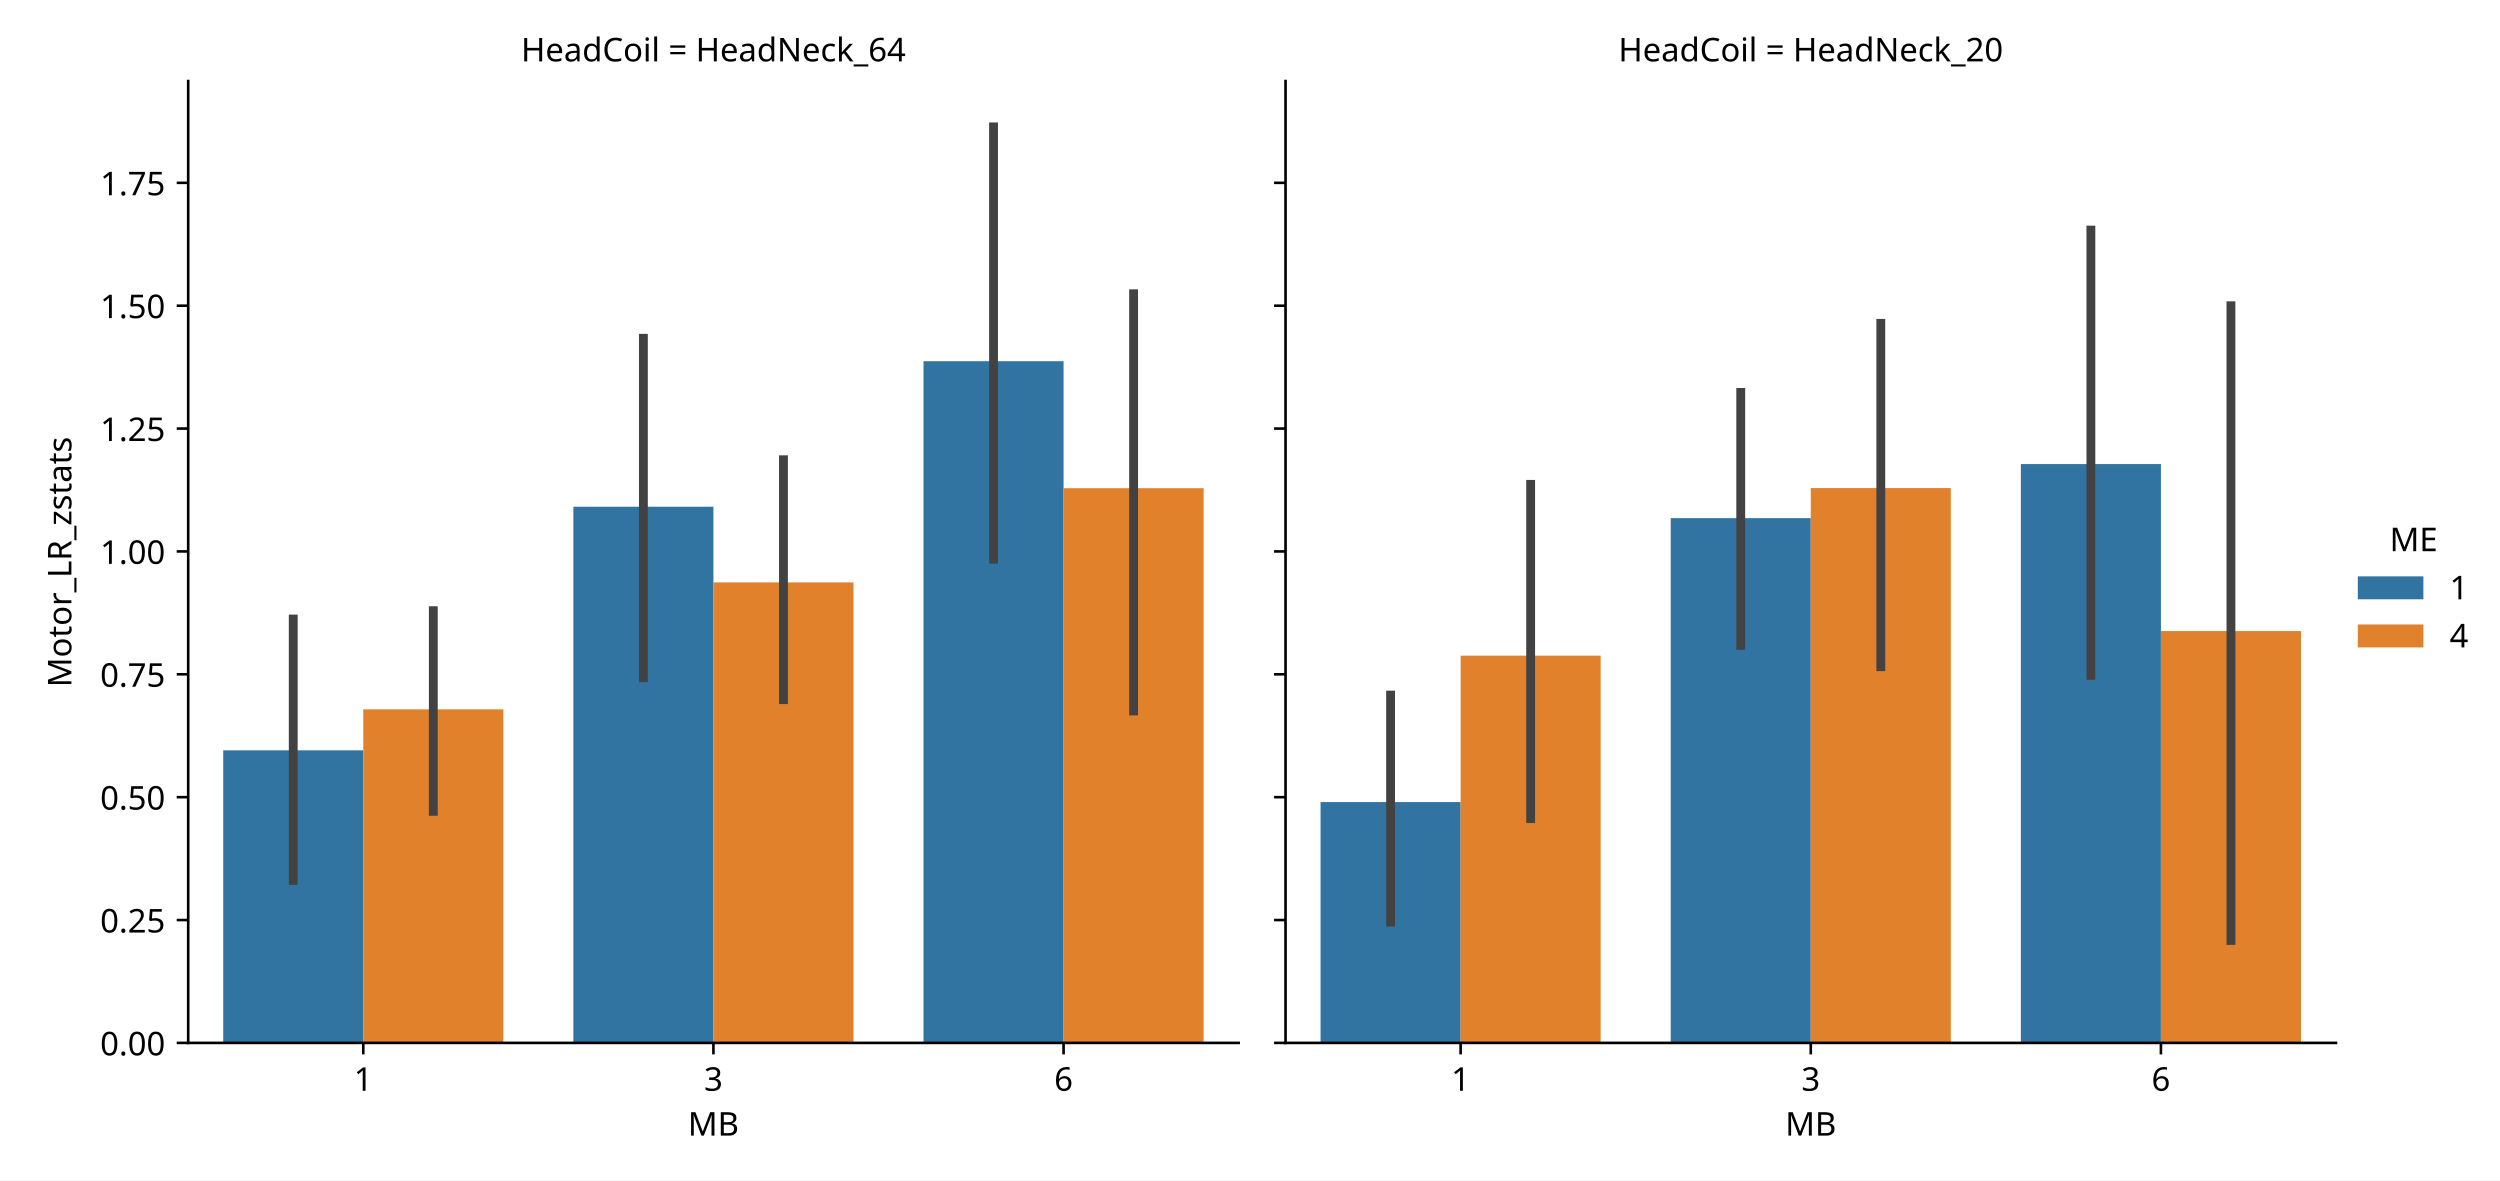
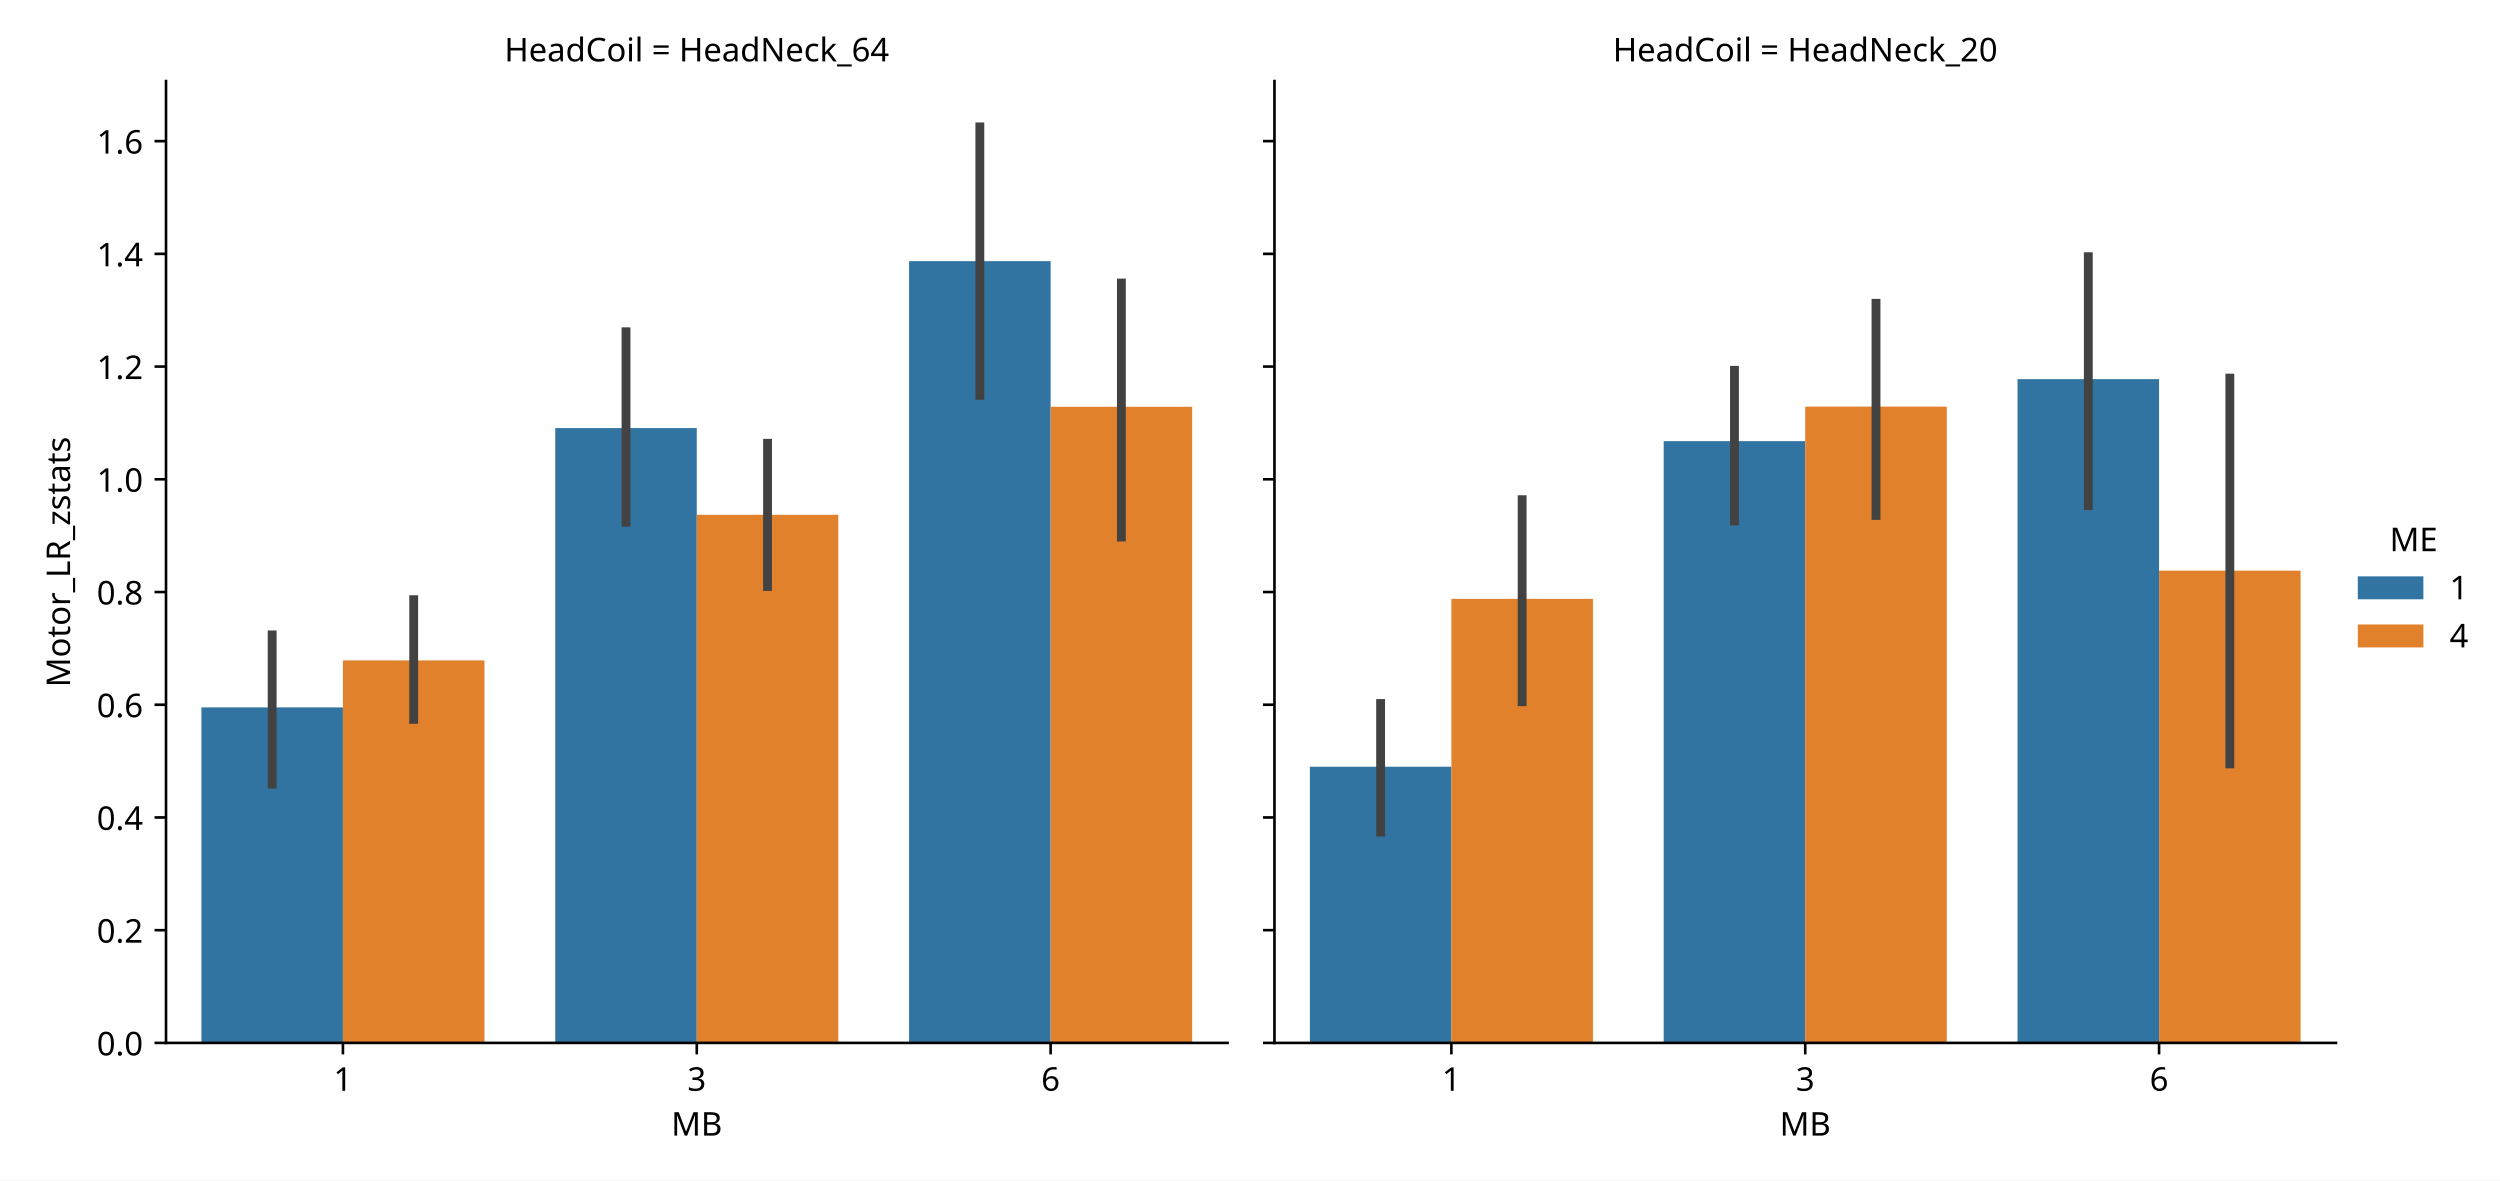
<svg xmlns="http://www.w3.org/2000/svg" xmlns:xlink="http://www.w3.org/1999/xlink" width="762.39pt" height="360pt" viewBox="0 0 762.39 360" version="1.1">
  <defs>
    <style type="text/css">*{stroke-linejoin: round; stroke-linecap: butt}</style>
  </defs>
  <g id="figure_1">
    <g id="patch_1">
      <path d="M 0 360  L 762.39 360  L 762.39 0  L 0 0  z " style="fill: #ffffff" />
    </g>
    <g id="axes_1">
      <g id="patch_2">
-         <path d="M 57.391 318.04  L 377.734 318.04  L 377.734 24.72  L 57.391 24.72  z " style="fill: #ffffff" />
+         <path d="M 50.625 318.04  L 374.347 318.04  L 374.347 24.72  L 50.625 24.72  z " style="fill: #ffffff" />
      </g>
      <g id="patch_3">
-         <path d="M 68.069 318.04  L 110.781 318.04  L 110.781 228.816  L 68.069 228.816  z " clip-path="url(#p5c3a846a8d)" style="fill: #3274a1" />
+         <path d="M 61.416 318.04  L 104.578 318.04  L 104.578 215.721  L 61.416 215.721  z " clip-path="url(#p61a480938d)" style="fill: #3274a1" />
      </g>
      <g id="patch_4">
-         <path d="M 174.85 318.04  L 217.562 318.04  L 217.562 154.539  L 174.85 154.539  z " clip-path="url(#p5c3a846a8d)" style="fill: #3274a1" />
+         <path d="M 169.323 318.04  L 212.486 318.04  L 212.486 130.544  L 169.323 130.544  z " clip-path="url(#p61a480938d)" style="fill: #3274a1" />
      </g>
      <g id="patch_5">
-         <path d="M 281.631 318.04  L 324.343 318.04  L 324.343 110.14  L 281.631 110.14  z " clip-path="url(#p5c3a846a8d)" style="fill: #3274a1" />
+         <path d="M 277.23 318.04  L 320.393 318.04  L 320.393 79.629  L 277.23 79.629  z " clip-path="url(#p61a480938d)" style="fill: #3274a1" />
      </g>
      <g id="patch_6">
-         <path d="M 110.781 318.04  L 153.494 318.04  L 153.494 216.323  L 110.781 216.323  z " clip-path="url(#p5c3a846a8d)" style="fill: #e1812c" />
+         <path d="M 104.578 318.04  L 147.741 318.04  L 147.741 201.395  L 104.578 201.395  z " clip-path="url(#p61a480938d)" style="fill: #e1812c" />
      </g>
      <g id="patch_7">
-         <path d="M 217.562 318.04  L 260.275 318.04  L 260.275 177.607  L 217.562 177.607  z " clip-path="url(#p5c3a846a8d)" style="fill: #e1812c" />
+         <path d="M 212.486 318.04  L 255.649 318.04  L 255.649 156.998  L 212.486 156.998  z " clip-path="url(#p61a480938d)" style="fill: #e1812c" />
      </g>
      <g id="patch_8">
-         <path d="M 324.343 318.04  L 367.056 318.04  L 367.056 148.881  L 324.343 148.881  z " clip-path="url(#p5c3a846a8d)" style="fill: #e1812c" />
+         <path d="M 320.393 318.04  L 363.556 318.04  L 363.556 124.055  L 320.393 124.055  z " clip-path="url(#p61a480938d)" style="fill: #e1812c" />
      </g>
      <g id="matplotlib.axis_1">
        <g id="xtick_1">
          <g id="line2d_1">
            <defs>
-               <path id="mdcf84330e6" d="M 0 0  L 0 3.5  " style="stroke: #000000; stroke-width: 0.8" />
+               <path id="mf5bd252742" d="M 0 0  L 0 3.5  " style="stroke: #000000; stroke-width: 0.8" />
            </defs>
            <g>
-               <use xlink:href="#mdcf84330e6" x="110.781" y="318.04" style="stroke: #000000; stroke-width: 0.8" />
+               <use xlink:href="#mf5bd252742" x="104.578" y="318.04" style="stroke: #000000; stroke-width: 0.8" />
            </g>
          </g>
          <g id="text_1">
-             <text style="font: 10px 'sans-serif'; text-anchor: middle" x="110.781" y="332.638" transform="rotate(-0, 110.7815, 332.6384)">1</text>
+             <text style="font: 10px 'sans-serif'; text-anchor: middle" x="104.578" y="332.638" transform="rotate(-0, 104.5784, 332.6384)">1</text>
          </g>
        </g>
        <g id="xtick_2">
          <g id="line2d_2">
            <g>
-               <use xlink:href="#mdcf84330e6" x="217.562" y="318.04" style="stroke: #000000; stroke-width: 0.8" />
+               <use xlink:href="#mf5bd252742" x="212.486" y="318.04" style="stroke: #000000; stroke-width: 0.8" />
            </g>
          </g>
          <g id="text_2">
-             <text style="font: 10px 'sans-serif'; text-anchor: middle" x="217.562" y="332.638" transform="rotate(-0, 217.5624, 332.6384)">3</text>
+             <text style="font: 10px 'sans-serif'; text-anchor: middle" x="212.486" y="332.638" transform="rotate(-0, 212.4857, 332.6384)">3</text>
          </g>
        </g>
        <g id="xtick_3">
          <g id="line2d_3">
            <g>
-               <use xlink:href="#mdcf84330e6" x="324.343" y="318.04" style="stroke: #000000; stroke-width: 0.8" />
+               <use xlink:href="#mf5bd252742" x="320.393" y="318.04" style="stroke: #000000; stroke-width: 0.8" />
            </g>
          </g>
          <g id="text_3">
-             <text style="font: 10px 'sans-serif'; text-anchor: middle" x="324.343" y="332.638" transform="rotate(-0, 324.3433, 332.6384)">6</text>
+             <text style="font: 10px 'sans-serif'; text-anchor: middle" x="320.393" y="332.638" transform="rotate(-0, 320.3929, 332.6384)">6</text>
          </g>
        </g>
        <g id="text_4">
-           <text style="font: 10px 'sans-serif'; text-anchor: middle" x="217.562" y="346.317" transform="rotate(-0, 217.5624, 346.3166)">MB</text>
+           <text style="font: 10px 'sans-serif'; text-anchor: middle" x="212.486" y="346.317" transform="rotate(-0, 212.4857, 346.3166)">MB</text>
        </g>
      </g>
      <g id="matplotlib.axis_2">
        <g id="ytick_1">
          <g id="line2d_4">
            <defs>
-               <path id="mb2f71334ff" d="M 0 0  L -3.5 0  " style="stroke: #000000; stroke-width: 0.8" />
+               <path id="m4609aa6e99" d="M 0 0  L -3.5 0  " style="stroke: #000000; stroke-width: 0.8" />
            </defs>
            <g>
-               <use xlink:href="#mb2f71334ff" x="57.391" y="318.04" style="stroke: #000000; stroke-width: 0.8" />
+               <use xlink:href="#m4609aa6e99" x="50.625" y="318.04" style="stroke: #000000; stroke-width: 0.8" />
            </g>
          </g>
          <g id="text_5">
-             <text style="font: 10px 'sans-serif'; text-anchor: end" x="50.391" y="321.839" transform="rotate(-0, 50.39102, 321.8392)">0.00</text>
+             <text style="font: 10px 'sans-serif'; text-anchor: end" x="43.625" y="321.839" transform="rotate(-0, 43.62481, 321.8392)">0.0</text>
          </g>
        </g>
        <g id="ytick_2">
          <g id="line2d_5">
            <g>
-               <use xlink:href="#mb2f71334ff" x="57.391" y="280.57" style="stroke: #000000; stroke-width: 0.8" />
+               <use xlink:href="#m4609aa6e99" x="50.625" y="283.665" style="stroke: #000000; stroke-width: 0.8" />
            </g>
          </g>
          <g id="text_6">
-             <text style="font: 10px 'sans-serif'; text-anchor: end" x="50.391" y="284.37" transform="rotate(-0, 50.39102, 284.3695)">0.25</text>
+             <text style="font: 10px 'sans-serif'; text-anchor: end" x="43.625" y="287.464" transform="rotate(-0, 43.62481, 287.4643)">0.2</text>
          </g>
        </g>
        <g id="ytick_3">
          <g id="line2d_6">
            <g>
-               <use xlink:href="#mb2f71334ff" x="57.391" y="243.101" style="stroke: #000000; stroke-width: 0.8" />
+               <use xlink:href="#m4609aa6e99" x="50.625" y="249.29" style="stroke: #000000; stroke-width: 0.8" />
            </g>
          </g>
          <g id="text_7">
-             <text style="font: 10px 'sans-serif'; text-anchor: end" x="50.391" y="246.9" transform="rotate(-0, 50.39102, 246.8999)">0.50</text>
+             <text style="font: 10px 'sans-serif'; text-anchor: end" x="43.625" y="253.089" transform="rotate(-0, 43.62481, 253.0893)">0.4</text>
          </g>
        </g>
        <g id="ytick_4">
          <g id="line2d_7">
            <g>
-               <use xlink:href="#mb2f71334ff" x="57.391" y="205.631" style="stroke: #000000; stroke-width: 0.8" />
+               <use xlink:href="#m4609aa6e99" x="50.625" y="214.915" style="stroke: #000000; stroke-width: 0.8" />
            </g>
          </g>
          <g id="text_8">
-             <text style="font: 10px 'sans-serif'; text-anchor: end" x="50.391" y="209.43" transform="rotate(-0, 50.39102, 209.4302)">0.75</text>
+             <text style="font: 10px 'sans-serif'; text-anchor: end" x="43.625" y="218.714" transform="rotate(-0, 43.62481, 218.7144)">0.6</text>
          </g>
        </g>
        <g id="ytick_5">
          <g id="line2d_8">
            <g>
-               <use xlink:href="#mb2f71334ff" x="57.391" y="168.161" style="stroke: #000000; stroke-width: 0.8" />
+               <use xlink:href="#m4609aa6e99" x="50.625" y="180.54" style="stroke: #000000; stroke-width: 0.8" />
            </g>
          </g>
          <g id="text_9">
-             <text style="font: 10px 'sans-serif'; text-anchor: end" x="50.391" y="171.961" transform="rotate(-0, 50.39102, 171.9605)">1.00</text>
+             <text style="font: 10px 'sans-serif'; text-anchor: end" x="43.625" y="184.339" transform="rotate(-0, 43.62481, 184.3394)">0.8</text>
          </g>
        </g>
        <g id="ytick_6">
          <g id="line2d_9">
            <g>
-               <use xlink:href="#mb2f71334ff" x="57.391" y="130.692" style="stroke: #000000; stroke-width: 0.8" />
+               <use xlink:href="#m4609aa6e99" x="50.625" y="146.165" style="stroke: #000000; stroke-width: 0.8" />
            </g>
          </g>
          <g id="text_10">
-             <text style="font: 10px 'sans-serif'; text-anchor: end" x="50.391" y="134.491" transform="rotate(-0, 50.39102, 134.4908)">1.25</text>
+             <text style="font: 10px 'sans-serif'; text-anchor: end" x="43.625" y="149.964" transform="rotate(-0, 43.62481, 149.9644)">1.0</text>
          </g>
        </g>
        <g id="ytick_7">
          <g id="line2d_10">
            <g>
-               <use xlink:href="#mb2f71334ff" x="57.391" y="93.222" style="stroke: #000000; stroke-width: 0.8" />
+               <use xlink:href="#m4609aa6e99" x="50.625" y="111.79" style="stroke: #000000; stroke-width: 0.8" />
            </g>
          </g>
          <g id="text_11">
-             <text style="font: 10px 'sans-serif'; text-anchor: end" x="50.391" y="97.021" transform="rotate(-0, 50.39102, 97.02117)">1.50</text>
+             <text style="font: 10px 'sans-serif'; text-anchor: end" x="43.625" y="115.589" transform="rotate(-0, 43.62481, 115.5895)">1.2</text>
          </g>
        </g>
        <g id="ytick_8">
          <g id="line2d_11">
            <g>
-               <use xlink:href="#mb2f71334ff" x="57.391" y="55.752" style="stroke: #000000; stroke-width: 0.8" />
+               <use xlink:href="#m4609aa6e99" x="50.625" y="77.415" style="stroke: #000000; stroke-width: 0.8" />
            </g>
          </g>
          <g id="text_12">
-             <text style="font: 10px 'sans-serif'; text-anchor: end" x="50.391" y="59.551" transform="rotate(-0, 50.39102, 59.55149)">1.75</text>
-           </g>
-         </g>
-         <g id="text_13">
-           <text style="font: 10px 'sans-serif'; text-anchor: middle" x="21.768" y="171.38" transform="rotate(-90, 21.76759, 171.38)">Motor_LR_zstats</text>
-         </g>
-       </g>
-       <g id="line2d_12">
-         <path d="M 89.425 268.489  L 89.425 188.771  " clip-path="url(#p5c3a846a8d)" style="fill: none; stroke: #424242; stroke-width: 2.7; stroke-linecap: square" />
+             <text style="font: 10px 'sans-serif'; text-anchor: end" x="43.625" y="81.215" transform="rotate(-0, 43.62481, 81.21453)">1.4</text>
+           </g>
+         </g>
+         <g id="ytick_9">
+           <g id="line2d_12">
+             <g>
+               <use xlink:href="#m4609aa6e99" x="50.625" y="43.04" style="stroke: #000000; stroke-width: 0.8" />
+             </g>
+           </g>
+           <g id="text_13">
+             <text style="font: 10px 'sans-serif'; text-anchor: end" x="43.625" y="46.84" transform="rotate(-0, 43.62481, 46.83958)">1.6</text>
+           </g>
+         </g>
+         <g id="text_14">
+           <text style="font: 10px 'sans-serif'; text-anchor: middle" x="21.364" y="171.38" transform="rotate(-90, 21.36388, 171.38)">Motor_LR_zstats</text>
+         </g>
      </g>
      <g id="line2d_13">
-         <path d="M 196.206 206.67  L 196.206 103.174  " clip-path="url(#p5c3a846a8d)" style="fill: none; stroke: #424242; stroke-width: 2.7; stroke-linecap: square" />
+         <path d="M 82.997 239.146  L 82.997 193.618  " clip-path="url(#p61a480938d)" style="fill: none; stroke: #424242; stroke-width: 2.7; stroke-linecap: square" />
      </g>
      <g id="line2d_14">
-         <path d="M 302.987 170.551  L 302.987 38.688  " clip-path="url(#p5c3a846a8d)" style="fill: none; stroke: #424242; stroke-width: 2.7; stroke-linecap: square" />
+         <path d="M 190.904 159.252  L 190.904 101.18  " clip-path="url(#p61a480938d)" style="fill: none; stroke: #424242; stroke-width: 2.7; stroke-linecap: square" />
      </g>
      <g id="line2d_15">
-         <path d="M 132.138 247.422  L 132.138 186.239  " clip-path="url(#p5c3a846a8d)" style="fill: none; stroke: #424242; stroke-width: 2.7; stroke-linecap: square" />
+         <path d="M 298.811 120.574  L 298.811 38.688  " clip-path="url(#p61a480938d)" style="fill: none; stroke: #424242; stroke-width: 2.7; stroke-linecap: square" />
      </g>
      <g id="line2d_16">
-         <path d="M 238.919 213.36  L 238.919 140.214  " clip-path="url(#p5c3a846a8d)" style="fill: none; stroke: #424242; stroke-width: 2.7; stroke-linecap: square" />
+         <path d="M 126.16 219.384  L 126.16 182.881  " clip-path="url(#p61a480938d)" style="fill: none; stroke: #424242; stroke-width: 2.7; stroke-linecap: square" />
      </g>
      <g id="line2d_17">
-         <path d="M 345.699 216.823  L 345.699 89.585  " clip-path="url(#p5c3a846a8d)" style="fill: none; stroke: #424242; stroke-width: 2.7; stroke-linecap: square" />
+         <path d="M 234.067 178.865  L 234.067 135.175  " clip-path="url(#p61a480938d)" style="fill: none; stroke: #424242; stroke-width: 2.7; stroke-linecap: square" />
+       </g>
+       <g id="line2d_18">
+         <path d="M 341.974 163.766  L 341.974 86.312  " clip-path="url(#p61a480938d)" style="fill: none; stroke: #424242; stroke-width: 2.7; stroke-linecap: square" />
      </g>
      <g id="patch_9">
-         <path d="M 57.391 318.04  L 57.391 24.72  " style="fill: none; stroke: #000000; stroke-width: 0.8; stroke-linejoin: miter; stroke-linecap: square" />
+         <path d="M 50.625 318.04  L 50.625 24.72  " style="fill: none; stroke: #000000; stroke-width: 0.8; stroke-linejoin: miter; stroke-linecap: square" />
      </g>
      <g id="patch_10">
-         <path d="M 57.391 318.04  L 377.734 318.04  " style="fill: none; stroke: #000000; stroke-width: 0.8; stroke-linejoin: miter; stroke-linecap: square" />
-       </g>
-       <g id="text_14">
-         <text style="font: 10px 'sans-serif'; text-anchor: middle" x="217.562" y="18.72" transform="rotate(-0, 217.5624, 18.72)">HeadCoil = HeadNeck_64</text>
+         <path d="M 50.625 318.04  L 374.347 318.04  " style="fill: none; stroke: #000000; stroke-width: 0.8; stroke-linejoin: miter; stroke-linecap: square" />
+       </g>
+       <g id="text_15">
+         <text style="font: 10px 'sans-serif'; text-anchor: middle" x="212.486" y="18.72" transform="rotate(-0, 212.4857, 18.72)">HeadCoil = HeadNeck_64</text>
      </g>
    </g>
    <g id="axes_2">
      <g id="patch_11">
-         <path d="M 392.033 318.04  L 712.376 318.04  L 712.376 24.72  L 392.033 24.72  z " style="fill: #ffffff" />
+         <path d="M 388.654 318.04  L 712.376 318.04  L 712.376 24.72  L 388.654 24.72  z " style="fill: #ffffff" />
      </g>
      <g id="patch_12">
-         <path d="M 402.711 318.04  L 445.424 318.04  L 445.424 244.594  L 402.711 244.594  z " clip-path="url(#p5a781ab352)" style="fill: #3274a1" />
+         <path d="M 399.445 318.04  L 442.608 318.04  L 442.608 233.815  L 399.445 233.815  z " clip-path="url(#p2456a99307)" style="fill: #3274a1" />
      </g>
      <g id="patch_13">
-         <path d="M 509.492 318.04  L 552.205 318.04  L 552.205 158.014  L 509.492 158.014  z " clip-path="url(#p5a781ab352)" style="fill: #3274a1" />
+         <path d="M 507.352 318.04  L 550.515 318.04  L 550.515 134.529  L 507.352 134.529  z " clip-path="url(#p2456a99307)" style="fill: #3274a1" />
      </g>
      <g id="patch_14">
-         <path d="M 616.273 318.04  L 658.986 318.04  L 658.986 141.521  L 616.273 141.521  z " clip-path="url(#p5a781ab352)" style="fill: #3274a1" />
+         <path d="M 615.26 318.04  L 658.422 318.04  L 658.422 115.615  L 615.26 115.615  z " clip-path="url(#p2456a99307)" style="fill: #3274a1" />
      </g>
      <g id="patch_15">
-         <path d="M 445.424 318.04  L 488.136 318.04  L 488.136 199.955  L 445.424 199.955  z " clip-path="url(#p5a781ab352)" style="fill: #e1812c" />
+         <path d="M 442.608 318.04  L 485.771 318.04  L 485.771 182.625  L 442.608 182.625  z " clip-path="url(#p2456a99307)" style="fill: #e1812c" />
      </g>
      <g id="patch_16">
-         <path d="M 552.205 318.04  L 594.917 318.04  L 594.917 148.835  L 552.205 148.835  z " clip-path="url(#p5a781ab352)" style="fill: #e1812c" />
+         <path d="M 550.515 318.04  L 593.678 318.04  L 593.678 124.002  L 550.515 124.002  z " clip-path="url(#p2456a99307)" style="fill: #e1812c" />
      </g>
      <g id="patch_17">
-         <path d="M 658.986 318.04  L 701.698 318.04  L 701.698 192.455  L 658.986 192.455  z " clip-path="url(#p5a781ab352)" style="fill: #e1812c" />
+         <path d="M 658.422 318.04  L 701.585 318.04  L 701.585 174.024  L 658.422 174.024  z " clip-path="url(#p2456a99307)" style="fill: #e1812c" />
      </g>
      <g id="matplotlib.axis_3">
        <g id="xtick_4">
-           <g id="line2d_18">
-             <g>
-               <use xlink:href="#mdcf84330e6" x="445.424" y="318.04" style="stroke: #000000; stroke-width: 0.8" />
-             </g>
-           </g>
-           <g id="text_15">
-             <text style="font: 10px 'sans-serif'; text-anchor: middle" x="445.424" y="332.638" transform="rotate(-0, 445.4239, 332.6384)">1</text>
+           <g id="line2d_19">
+             <g>
+               <use xlink:href="#mf5bd252742" x="442.608" y="318.04" style="stroke: #000000; stroke-width: 0.8" />
+             </g>
+           </g>
+           <g id="text_16">
+             <text style="font: 10px 'sans-serif'; text-anchor: middle" x="442.608" y="332.638" transform="rotate(-0, 442.608, 332.6384)">1</text>
          </g>
        </g>
        <g id="xtick_5">
-           <g id="line2d_19">
-             <g>
-               <use xlink:href="#mdcf84330e6" x="552.205" y="318.04" style="stroke: #000000; stroke-width: 0.8" />
-             </g>
-           </g>
-           <g id="text_16">
-             <text style="font: 10px 'sans-serif'; text-anchor: middle" x="552.205" y="332.638" transform="rotate(-0, 552.2047, 332.6384)">3</text>
+           <g id="line2d_20">
+             <g>
+               <use xlink:href="#mf5bd252742" x="550.515" y="318.04" style="stroke: #000000; stroke-width: 0.8" />
+             </g>
+           </g>
+           <g id="text_17">
+             <text style="font: 10px 'sans-serif'; text-anchor: middle" x="550.515" y="332.638" transform="rotate(-0, 550.5152, 332.6384)">3</text>
          </g>
        </g>
        <g id="xtick_6">
-           <g id="line2d_20">
-             <g>
-               <use xlink:href="#mdcf84330e6" x="658.986" y="318.04" style="stroke: #000000; stroke-width: 0.8" />
-             </g>
-           </g>
-           <g id="text_17">
-             <text style="font: 10px 'sans-serif'; text-anchor: middle" x="658.986" y="332.638" transform="rotate(-0, 658.9856, 332.6384)">6</text>
-           </g>
-         </g>
-         <g id="text_18">
-           <text style="font: 10px 'sans-serif'; text-anchor: middle" x="552.205" y="346.317" transform="rotate(-0, 552.2047, 346.3166)">MB</text>
+           <g id="line2d_21">
+             <g>
+               <use xlink:href="#mf5bd252742" x="658.422" y="318.04" style="stroke: #000000; stroke-width: 0.8" />
+             </g>
+           </g>
+           <g id="text_18">
+             <text style="font: 10px 'sans-serif'; text-anchor: middle" x="658.422" y="332.638" transform="rotate(-0, 658.4225, 332.6384)">6</text>
+           </g>
+         </g>
+         <g id="text_19">
+           <text style="font: 10px 'sans-serif'; text-anchor: middle" x="550.515" y="346.317" transform="rotate(-0, 550.5152, 346.3166)">MB</text>
        </g>
      </g>
      <g id="matplotlib.axis_4">
-         <g id="ytick_9">
-           <g id="line2d_21">
-             <g>
-               <use xlink:href="#mb2f71334ff" x="392.033" y="318.04" style="stroke: #000000; stroke-width: 0.8" />
-             </g>
-           </g>
-         </g>
        <g id="ytick_10">
          <g id="line2d_22">
            <g>
-               <use xlink:href="#mb2f71334ff" x="392.033" y="280.57" style="stroke: #000000; stroke-width: 0.8" />
+               <use xlink:href="#m4609aa6e99" x="388.654" y="318.04" style="stroke: #000000; stroke-width: 0.8" />
            </g>
          </g>
        </g>
        <g id="ytick_11">
          <g id="line2d_23">
            <g>
-               <use xlink:href="#mb2f71334ff" x="392.033" y="243.101" style="stroke: #000000; stroke-width: 0.8" />
+               <use xlink:href="#m4609aa6e99" x="388.654" y="283.665" style="stroke: #000000; stroke-width: 0.8" />
            </g>
          </g>
        </g>
        <g id="ytick_12">
          <g id="line2d_24">
            <g>
-               <use xlink:href="#mb2f71334ff" x="392.033" y="205.631" style="stroke: #000000; stroke-width: 0.8" />
+               <use xlink:href="#m4609aa6e99" x="388.654" y="249.29" style="stroke: #000000; stroke-width: 0.8" />
            </g>
          </g>
        </g>
        <g id="ytick_13">
          <g id="line2d_25">
            <g>
-               <use xlink:href="#mb2f71334ff" x="392.033" y="168.161" style="stroke: #000000; stroke-width: 0.8" />
+               <use xlink:href="#m4609aa6e99" x="388.654" y="214.915" style="stroke: #000000; stroke-width: 0.8" />
            </g>
          </g>
        </g>
        <g id="ytick_14">
          <g id="line2d_26">
            <g>
-               <use xlink:href="#mb2f71334ff" x="392.033" y="130.692" style="stroke: #000000; stroke-width: 0.8" />
+               <use xlink:href="#m4609aa6e99" x="388.654" y="180.54" style="stroke: #000000; stroke-width: 0.8" />
            </g>
          </g>
        </g>
        <g id="ytick_15">
          <g id="line2d_27">
            <g>
-               <use xlink:href="#mb2f71334ff" x="392.033" y="93.222" style="stroke: #000000; stroke-width: 0.8" />
+               <use xlink:href="#m4609aa6e99" x="388.654" y="146.165" style="stroke: #000000; stroke-width: 0.8" />
            </g>
          </g>
        </g>
        <g id="ytick_16">
          <g id="line2d_28">
            <g>
-               <use xlink:href="#mb2f71334ff" x="392.033" y="55.752" style="stroke: #000000; stroke-width: 0.8" />
-             </g>
-           </g>
-         </g>
-       </g>
-       <g id="line2d_29">
-         <path d="M 424.068 281.199  L 424.068 211.982  " clip-path="url(#p5a781ab352)" style="fill: none; stroke: #424242; stroke-width: 2.7; stroke-linecap: square" />
-       </g>
-       <g id="line2d_30">
-         <path d="M 530.849 196.793  L 530.849 119.671  " clip-path="url(#p5a781ab352)" style="fill: none; stroke: #424242; stroke-width: 2.7; stroke-linecap: square" />
+               <use xlink:href="#m4609aa6e99" x="388.654" y="111.79" style="stroke: #000000; stroke-width: 0.8" />
+             </g>
+           </g>
+         </g>
+         <g id="ytick_17">
+           <g id="line2d_29">
+             <g>
+               <use xlink:href="#m4609aa6e99" x="388.654" y="77.415" style="stroke: #000000; stroke-width: 0.8" />
+             </g>
+           </g>
+         </g>
+         <g id="ytick_18">
+           <g id="line2d_30">
+             <g>
+               <use xlink:href="#m4609aa6e99" x="388.654" y="43.04" style="stroke: #000000; stroke-width: 0.8" />
+             </g>
+           </g>
+         </g>
      </g>
      <g id="line2d_31">
-         <path d="M 637.629 205.947  L 637.629 70.161  " clip-path="url(#p5a781ab352)" style="fill: none; stroke: #424242; stroke-width: 2.7; stroke-linecap: square" />
+         <path d="M 421.027 253.748  L 421.027 214.526  " clip-path="url(#p2456a99307)" style="fill: none; stroke: #424242; stroke-width: 2.7; stroke-linecap: square" />
      </g>
      <g id="line2d_32">
-         <path d="M 466.78 249.654  L 466.78 147.705  " clip-path="url(#p5a781ab352)" style="fill: none; stroke: #424242; stroke-width: 2.7; stroke-linecap: square" />
+         <path d="M 528.934 158.869  L 528.934 112.932  " clip-path="url(#p2456a99307)" style="fill: none; stroke: #424242; stroke-width: 2.7; stroke-linecap: square" />
      </g>
      <g id="line2d_33">
-         <path d="M 573.561 203.309  L 573.561 98.601  " clip-path="url(#p5a781ab352)" style="fill: none; stroke: #424242; stroke-width: 2.7; stroke-linecap: square" />
+         <path d="M 636.841 154.208  L 636.841 78.281  " clip-path="url(#p2456a99307)" style="fill: none; stroke: #424242; stroke-width: 2.7; stroke-linecap: square" />
      </g>
      <g id="line2d_34">
-         <path d="M 680.342 286.796  L 680.342 93.237  " clip-path="url(#p5a781ab352)" style="fill: none; stroke: #424242; stroke-width: 2.7; stroke-linecap: square" />
+         <path d="M 464.189 213.985  L 464.189 152.388  " clip-path="url(#p2456a99307)" style="fill: none; stroke: #424242; stroke-width: 2.7; stroke-linecap: square" />
+       </g>
+       <g id="line2d_35">
+         <path d="M 572.097 157.19  L 572.097 92.494  " clip-path="url(#p2456a99307)" style="fill: none; stroke: #424242; stroke-width: 2.7; stroke-linecap: square" />
+       </g>
+       <g id="line2d_36">
+         <path d="M 680.004 232.959  L 680.004 115.302  " clip-path="url(#p2456a99307)" style="fill: none; stroke: #424242; stroke-width: 2.7; stroke-linecap: square" />
      </g>
      <g id="patch_18">
-         <path d="M 392.033 318.04  L 392.033 24.72  " style="fill: none; stroke: #000000; stroke-width: 0.8; stroke-linejoin: miter; stroke-linecap: square" />
+         <path d="M 388.654 318.04  L 388.654 24.72  " style="fill: none; stroke: #000000; stroke-width: 0.8; stroke-linejoin: miter; stroke-linecap: square" />
      </g>
      <g id="patch_19">
-         <path d="M 392.033 318.04  L 712.376 318.04  " style="fill: none; stroke: #000000; stroke-width: 0.8; stroke-linejoin: miter; stroke-linecap: square" />
-       </g>
-       <g id="text_19">
-         <text style="font: 10px 'sans-serif'; text-anchor: middle" x="552.205" y="18.72" transform="rotate(-0, 552.2047, 18.72)">HeadCoil = HeadNeck_20</text>
+         <path d="M 388.654 318.04  L 712.376 318.04  " style="fill: none; stroke: #000000; stroke-width: 0.8; stroke-linejoin: miter; stroke-linecap: square" />
+       </g>
+       <g id="text_20">
+         <text style="font: 10px 'sans-serif'; text-anchor: middle" x="550.515" y="18.72" transform="rotate(-0, 550.5152, 18.72)">HeadCoil = HeadNeck_20</text>
      </g>
    </g>
    <g id="legend_1">
-       <g id="text_20">
+       <g id="text_21">
        <text style="font: 10px 'sans-serif'; text-anchor: start" x="728.735" y="168.081" transform="rotate(-0, 728.7353, 168.0813)">ME</text>
      </g>
      <g id="patch_20">
        <path d="M 719.028 182.759  L 739.028 182.759  L 739.028 175.759  L 719.028 175.759  z " style="fill: #3274a1" />
      </g>
-       <g id="text_21">
+       <g id="text_22">
        <text style="font: 10px 'sans-serif'; text-anchor: start" x="747.028" y="182.759" transform="rotate(-0, 747.0275, 182.7594)">1</text>
      </g>
      <g id="patch_21">
        <path d="M 719.028 197.438  L 739.028 197.438  L 739.028 190.438  L 719.028 190.438  z " style="fill: #e1812c" />
      </g>
-       <g id="text_22">
+       <g id="text_23">
        <text style="font: 10px 'sans-serif'; text-anchor: start" x="747.028" y="197.438" transform="rotate(-0, 747.0275, 197.4375)">4</text>
      </g>
    </g>
  </g>
  <defs>
-     <clipPath id="p5c3a846a8d">
-       <rect x="57.391" y="24.72" width="320.343" height="293.32" />
+     <clipPath id="p61a480938d">
+       <rect x="50.625" y="24.72" width="323.722" height="293.32" />
    </clipPath>
-     <clipPath id="p5a781ab352">
-       <rect x="392.033" y="24.72" width="320.343" height="293.32" />
+     <clipPath id="p2456a99307">
+       <rect x="388.654" y="24.72" width="323.722" height="293.32" />
    </clipPath>
  </defs>
</svg>
